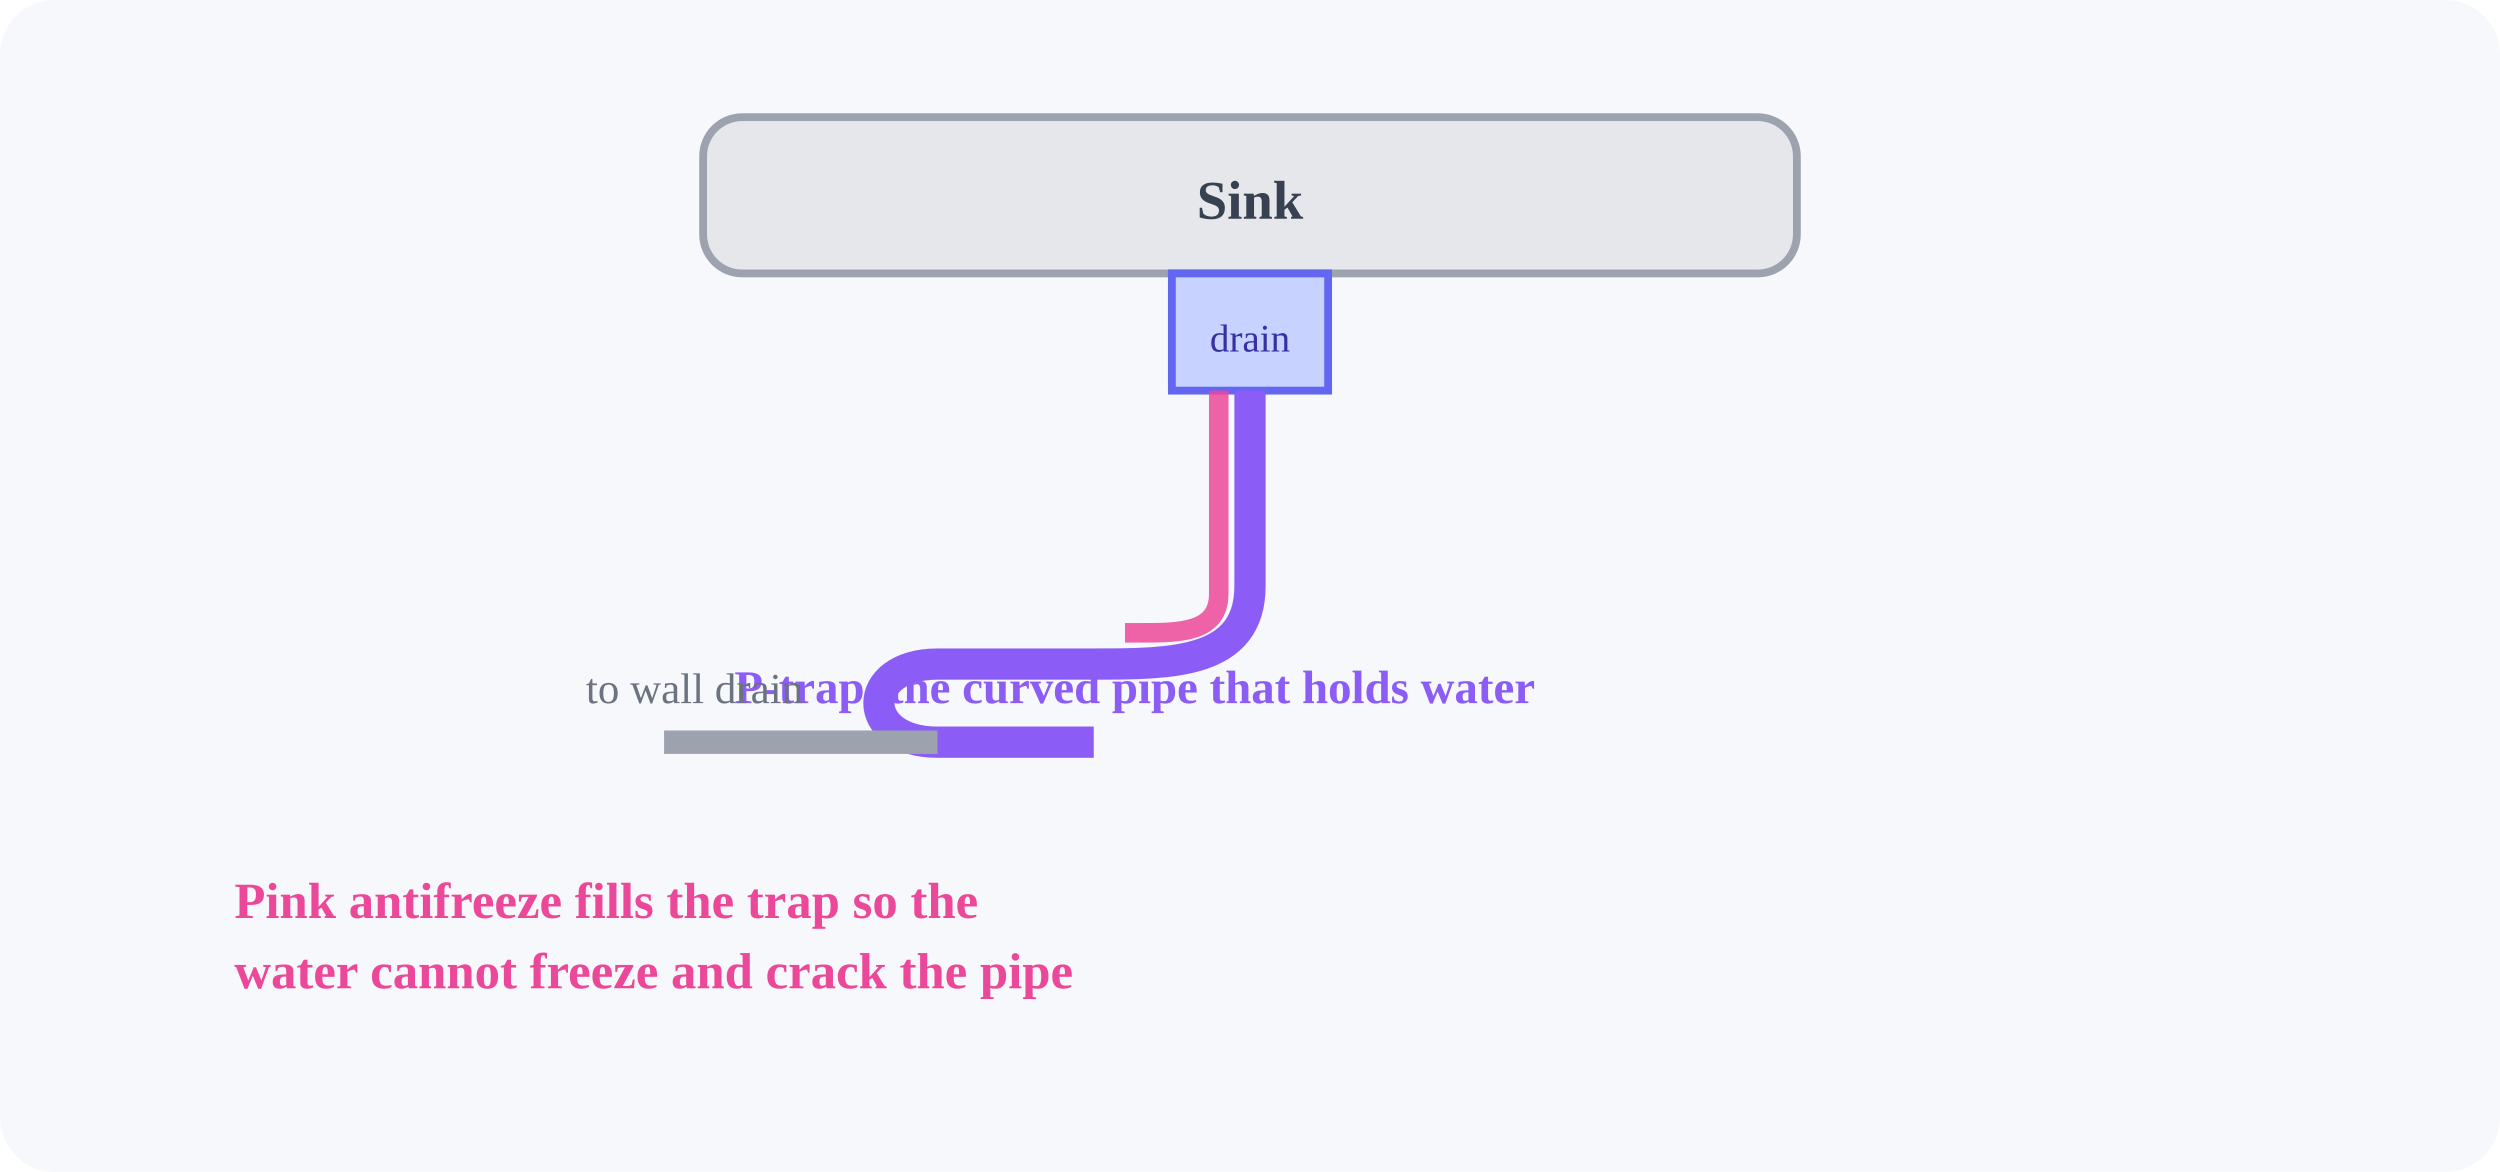
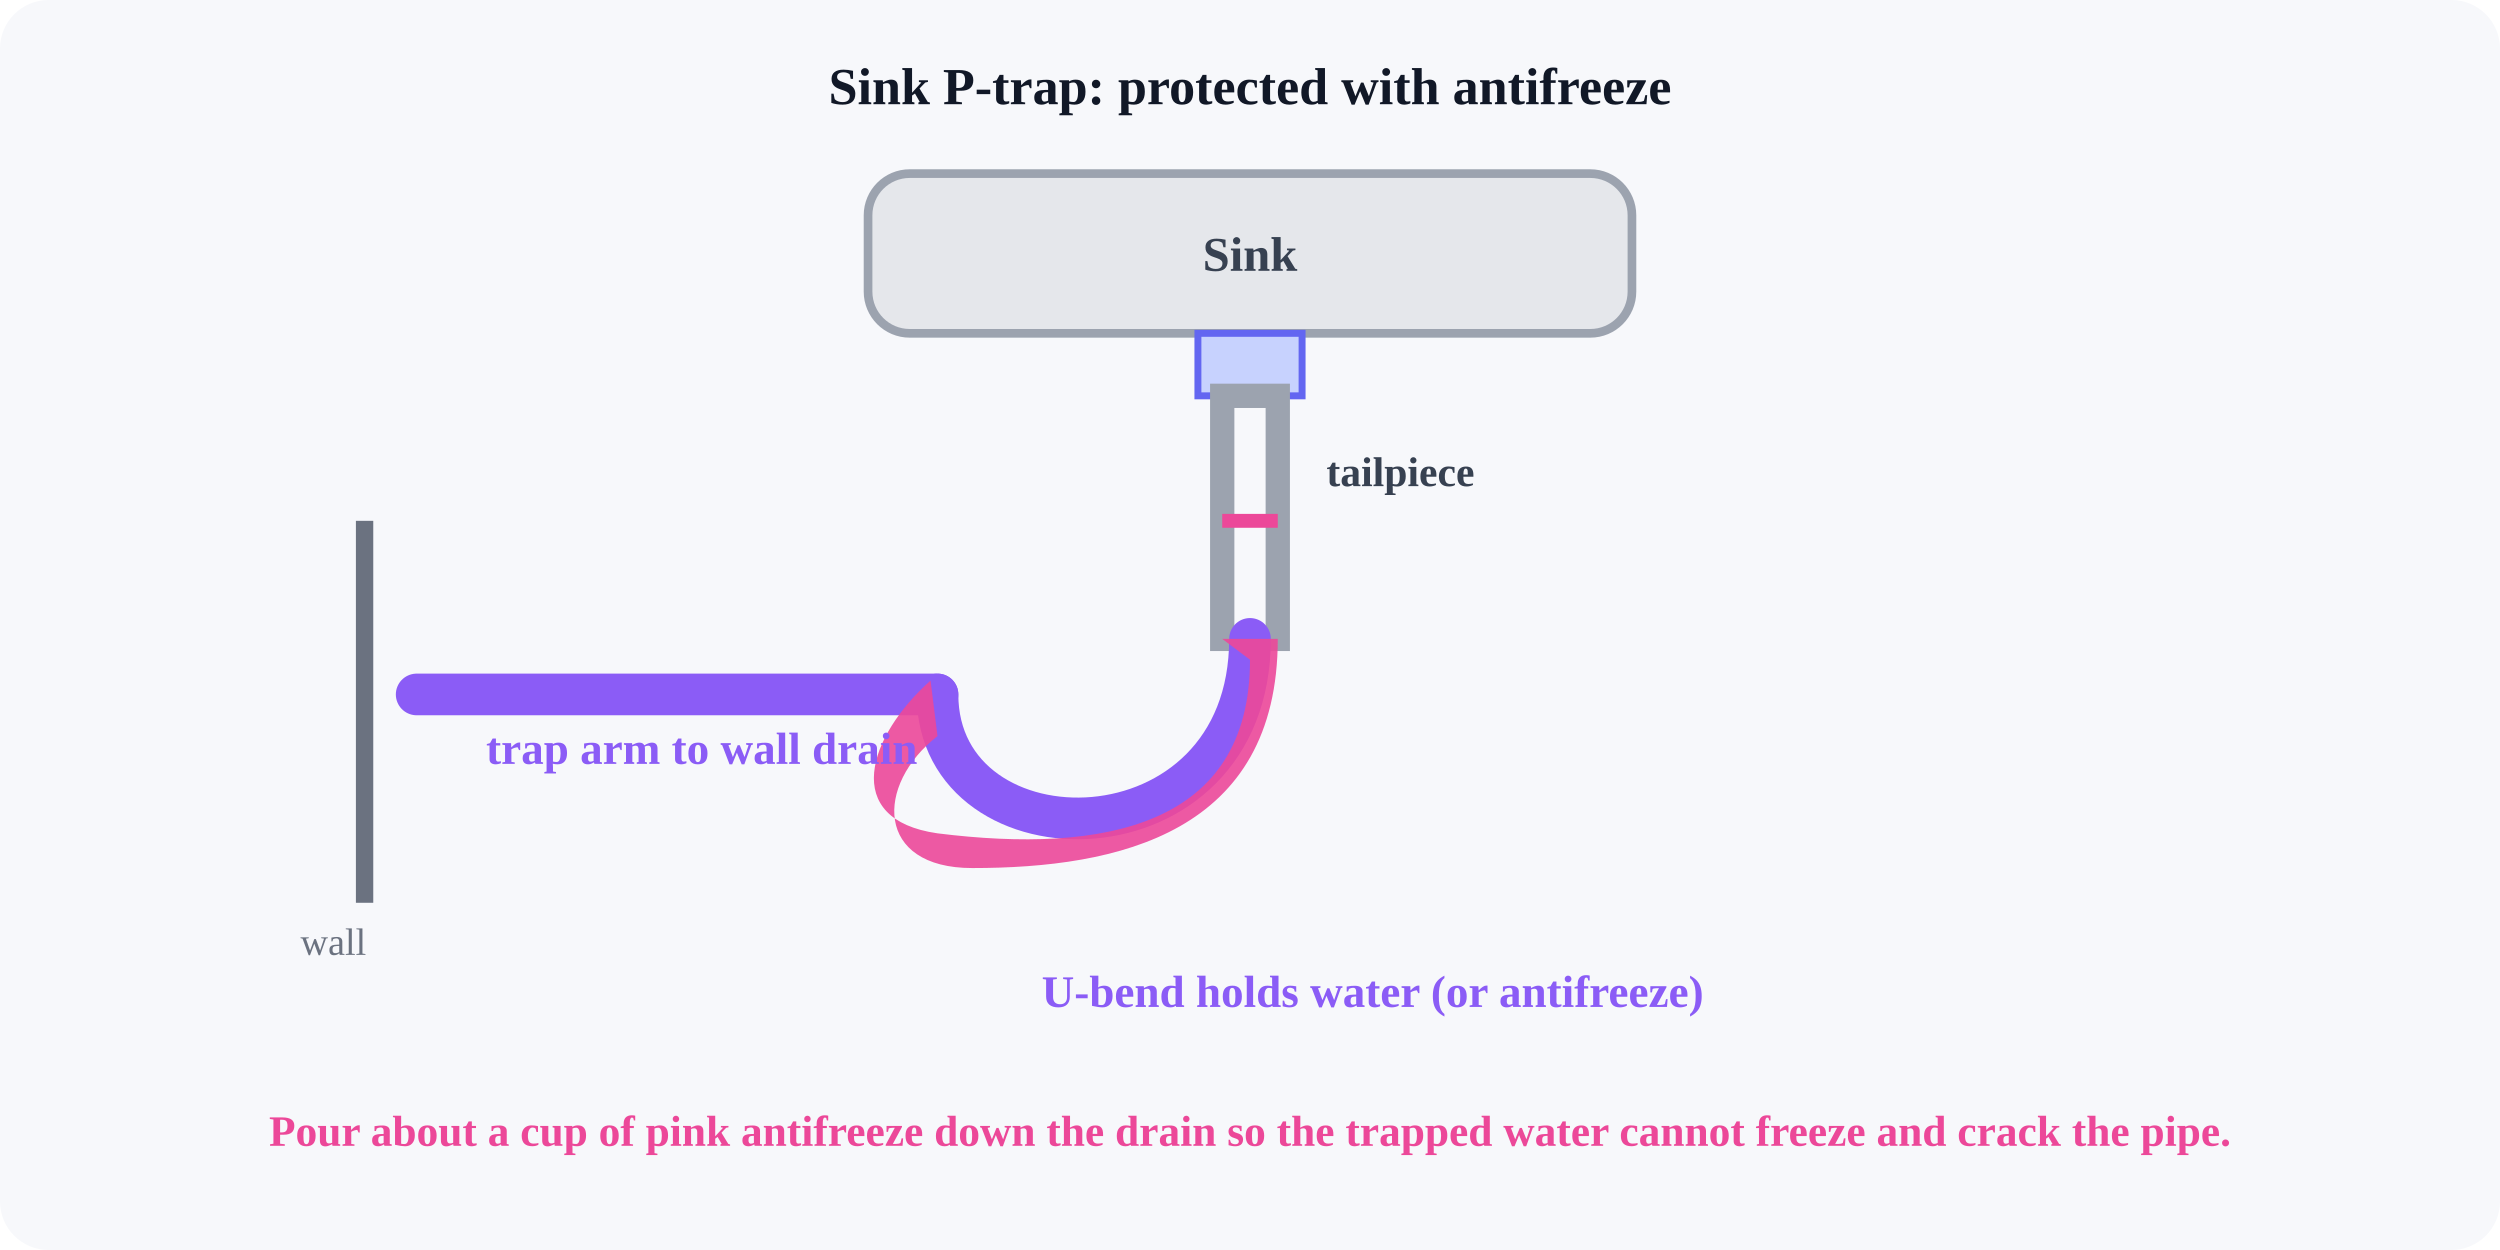
- <svg xmlns="http://www.w3.org/2000/svg" viewBox="0 0 640 300" role="img" aria-label="Diagram of a sink P-trap filled with antifreeze">
-   <rect width="640" height="300" fill="#f7f8fb" rx="14" />
-   <rect x="180" y="30" width="280" height="40" rx="10" fill="#e5e7eb" stroke="#9ca3af" stroke-width="2" />
-   <text x="320" y="56" text-anchor="middle" font-size="14" font-weight="700" fill="#374151">Sink</text>
-   <rect x="300" y="70" width="40" height="30" fill="#c7d2fe" stroke="#6366f1" stroke-width="2" />
-   <text x="320" y="90" text-anchor="middle" font-size="10" fill="#3730a3">drain</text>
-   <path d="M 320 100 L 320 150 C 320 170 300 170 280 170 L 240 170 C 220 170 220 190 240 190 L 280 190" fill="none" stroke="#8b5cf6" stroke-width="8" stroke-linejoin="round" />
-   <text x="188" y="180" font-size="12" font-weight="700" fill="#8b5cf6">P-trap, the curved pipe that holds water</text>
-   <path d="M 312 100 L 312 152 C 312 162 302 162 292 162 L 288 162" fill="none" stroke="#ec4899" stroke-width="5" stroke-linejoin="round" opacity="0.85" />
-   <text x="60" y="235" font-size="13" font-weight="700" fill="#ec4899">Pink antifreeze fills the trap so the</text>
-   <text x="60" y="253" font-size="13" font-weight="700" fill="#ec4899">water cannot freeze and crack the pipe</text>
-   <line x1="240" y1="190" x2="170" y2="190" stroke="#9ca3af" stroke-width="6" />
-   <text x="150" y="180" font-size="11" fill="#6b7280">to wall drain</text>
+ <svg xmlns="http://www.w3.org/2000/svg" viewBox="0 0 720 360" role="img" aria-label="Diagram of a sink P-trap filled with pink antifreeze">
+   <rect width="720" height="360" fill="#f7f8fb" rx="14" />
+   <text x="360" y="30" text-anchor="middle" font-size="15" font-weight="800" fill="#111827">Sink P-trap: protected with antifreeze</text>
+   <rect x="250" y="50" width="220" height="46" rx="12" fill="#e5e7eb" stroke="#9ca3af" stroke-width="2.5" />
+   <text x="360" y="78" text-anchor="middle" font-size="14" font-weight="700" fill="#374151">Sink</text>
+   <rect x="345" y="96" width="30" height="18" fill="#c7d2fe" stroke="#6366f1" stroke-width="2" />
+   <rect x="352" y="114" width="16" height="70" fill="none" stroke="#9ca3af" stroke-width="7" />
+   <path d="M 360 184 C 360 250 270 250 270 200" fill="none" stroke="#8b5cf6" stroke-width="12" stroke-linecap="round" />
+   <line x1="270" y1="200" x2="120" y2="200" stroke="#8b5cf6" stroke-width="12" stroke-linecap="round" />
+   <line x1="105" y1="150" x2="105" y2="260" stroke="#6b7280" stroke-width="5" />
+   <text x="96" y="275" text-anchor="middle" font-size="11" fill="#6b7280">wall</text>
+   <path d="M 352 184 L 368 184 C 368 240 322 250 280 250 C 252 250 252 226 270 212 L 268 196 C 250 212 242 236 270 240 C 318 246 360 238 360 190 Z" fill="#ec4899" opacity="0.9" />
+   <line x1="352" y1="150" x2="368" y2="150" stroke="#ec4899" stroke-width="4" />
+   <text x="382" y="140" font-size="12" font-weight="800" fill="#374151">tailpiece</text>
+   <text x="300" y="290" font-size="13" font-weight="800" fill="#8b5cf6">U-bend holds water (or antifreeze)</text>
+   <text x="140" y="220" font-size="13" font-weight="800" fill="#8b5cf6">trap arm to wall drain</text>
+   <text x="360" y="330" text-anchor="middle" font-size="12.5" font-weight="700" fill="#ec4899">Pour about a cup of pink antifreeze down the drain so the trapped water cannot freeze and crack the pipe.</text>
</svg>
